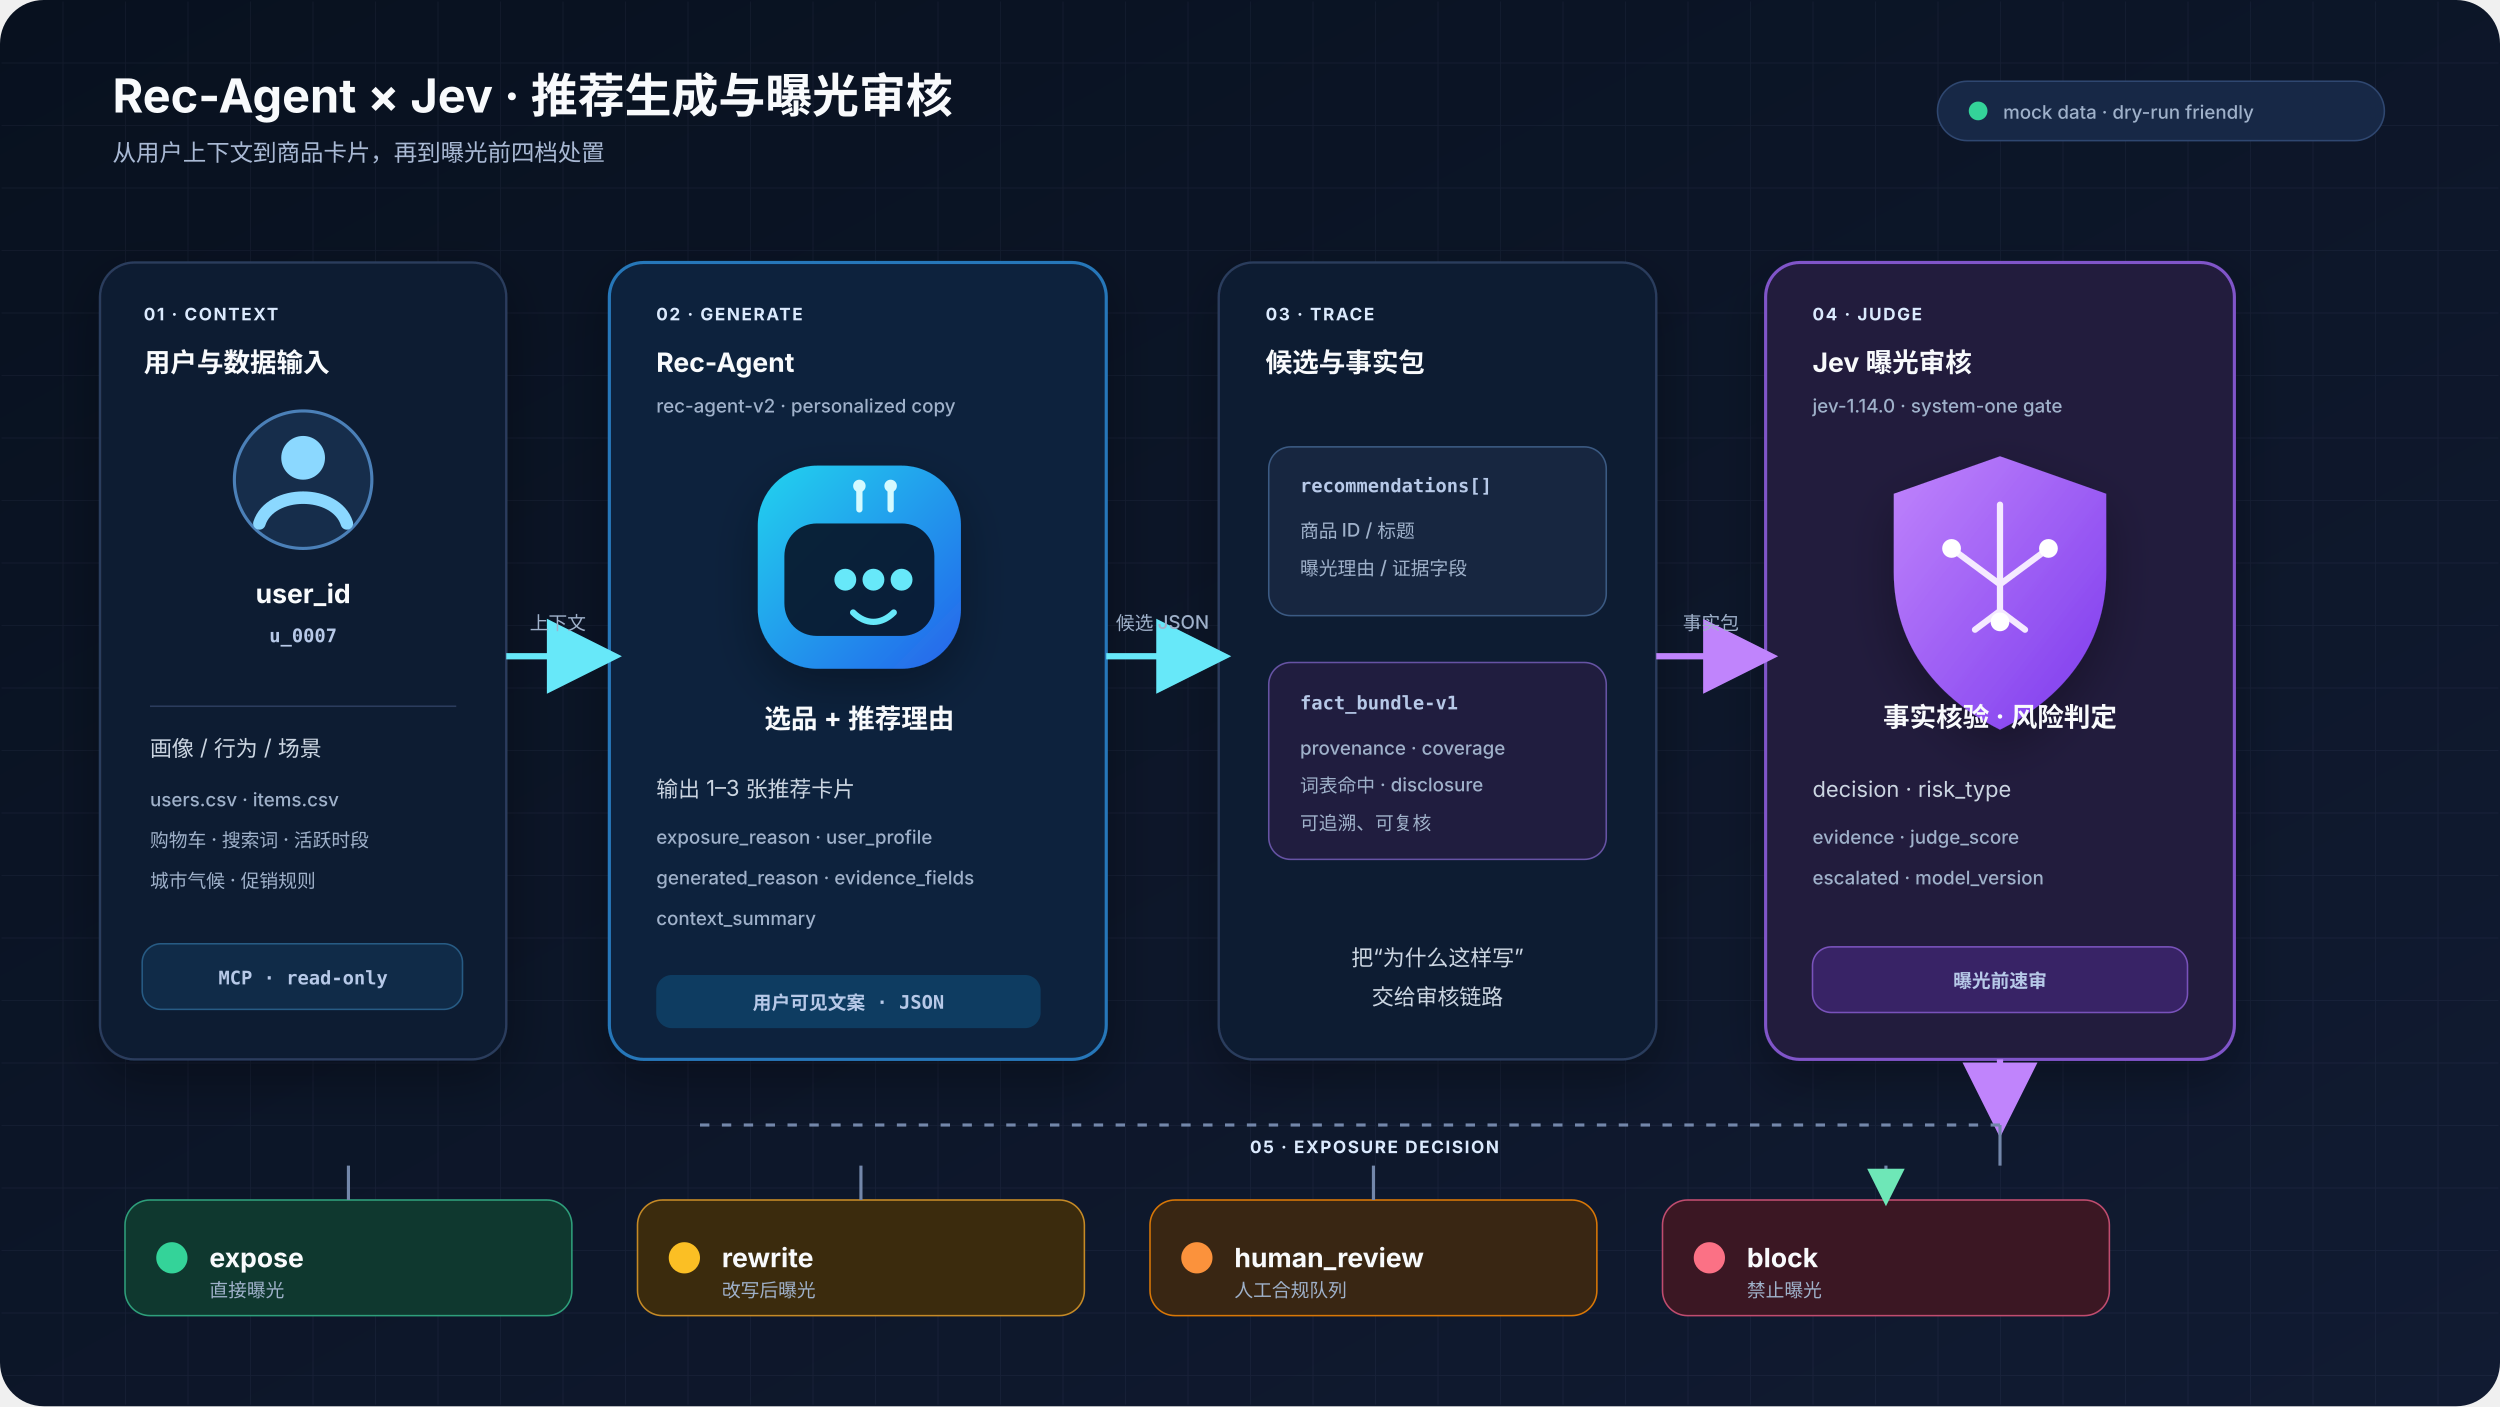
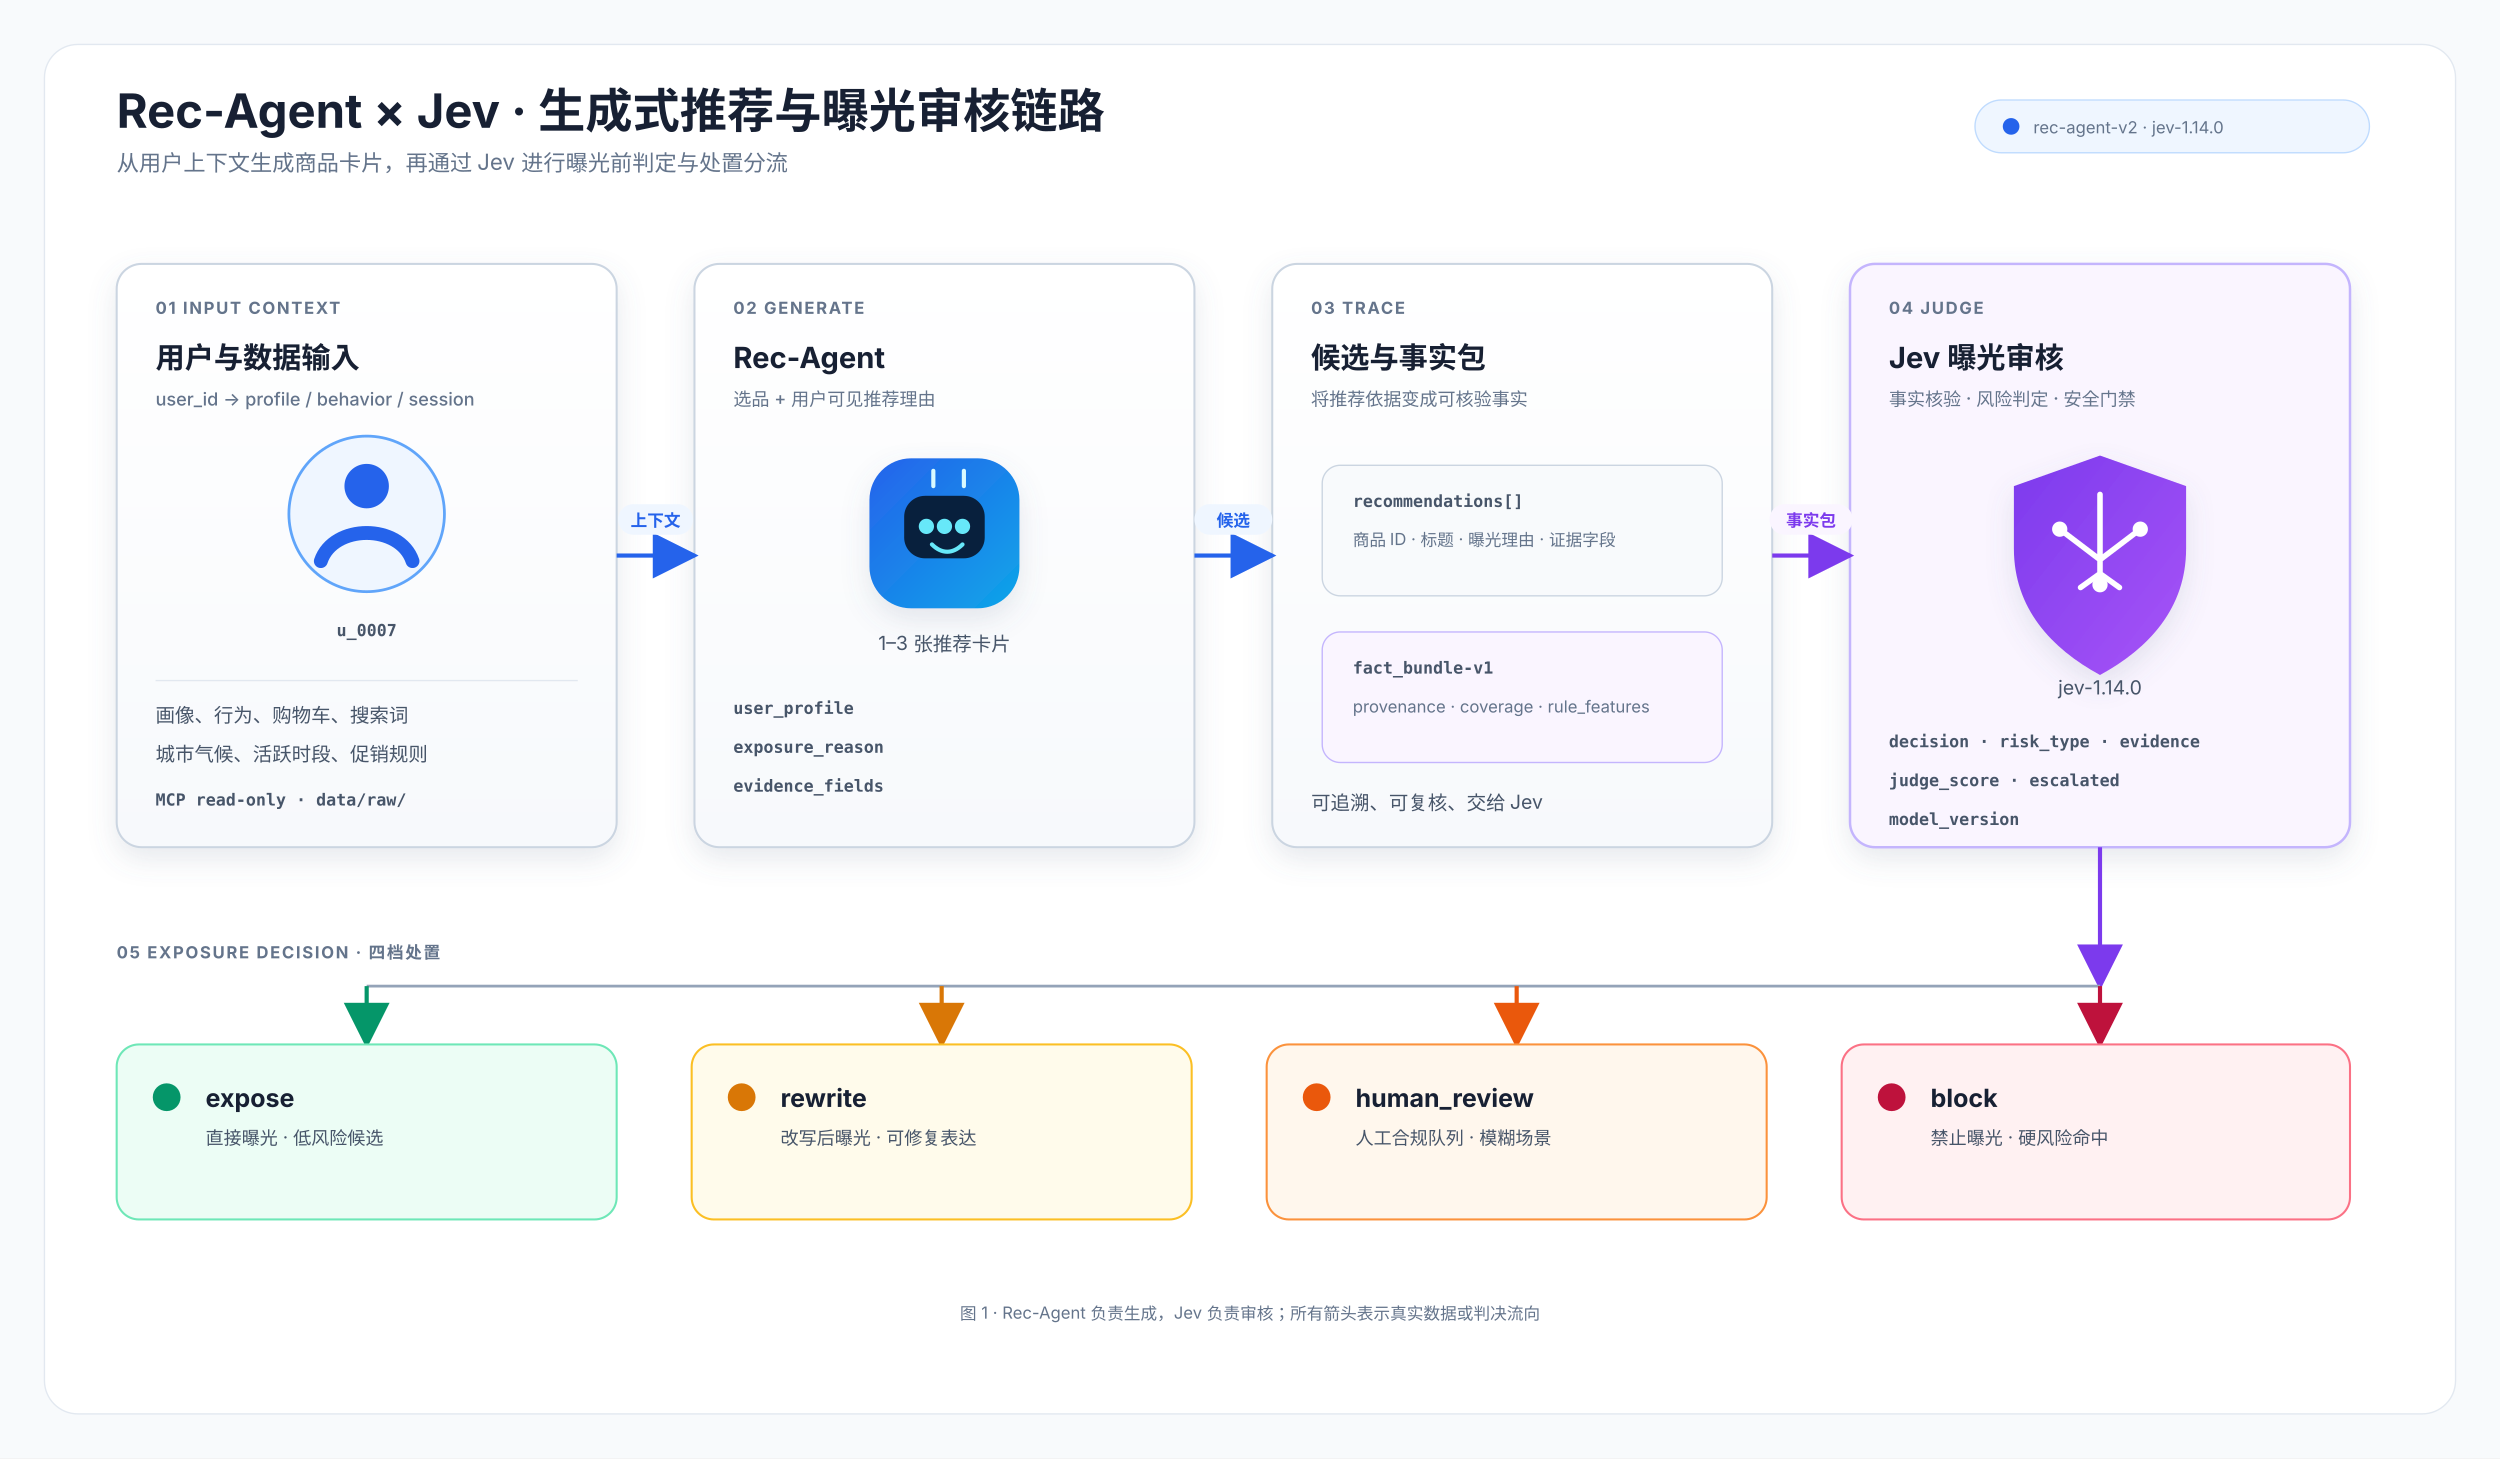
- <svg xmlns="http://www.w3.org/2000/svg" width="1600" height="900" viewBox="0 0 1600 900" role="img" aria-labelledby="title desc">
+ <svg xmlns="http://www.w3.org/2000/svg" width="1800" height="1050" viewBox="0 0 1800 1050" role="img" aria-labelledby="title desc">
  <defs>
-     <linearGradient id="bg" x1="0" y1="0" x2="1" y2="1">
-       <stop offset="0" stop-color="#08111f" />
-       <stop offset="1" stop-color="#111b32" />
+     <linearGradient id="paper" x1="0" y1="0" x2="0" y2="1">
+       <stop offset="0" stop-color="#ffffff" />
+       <stop offset="1" stop-color="#f7f9fc" />
    </linearGradient>
-     <linearGradient id="rec" x1="0" y1="0" x2="1" y2="1">
-       <stop offset="0" stop-color="#22d3ee" />
-       <stop offset="1" stop-color="#2563eb" />
+     <linearGradient id="agentIcon" x1="0" y1="0" x2="1" y2="1">
+       <stop offset="0" stop-color="#2563eb" />
+       <stop offset="1" stop-color="#0ea5e9" />
    </linearGradient>
-     <linearGradient id="jev" x1="0" y1="0" x2="1" y2="1">
-       <stop offset="0" stop-color="#c084fc" />
-       <stop offset="1" stop-color="#7c3aed" />
+     <linearGradient id="jevIcon" x1="0" y1="0" x2="1" y2="1">
+       <stop offset="0" stop-color="#7c3aed" />
+       <stop offset="1" stop-color="#a855f7" />
    </linearGradient>
-     <linearGradient id="green" x1="0" y1="0" x2="1" y2="1">
-       <stop offset="0" stop-color="#34d399" />
-       <stop offset="1" stop-color="#059669" />
-     </linearGradient>
-     <filter id="shadow" x="-30%" y="-30%" width="160%" height="160%">
-       <feDropShadow dx="0" dy="12" stdDeviation="16" flood-color="#000" flood-opacity=".30" />
+     <filter id="shadow" x="-20%" y="-20%" width="140%" height="150%">
+       <feDropShadow dx="0" dy="8" stdDeviation="10" flood-color="#64748b" flood-opacity=".16" />
    </filter>
-     <pattern id="grid" width="40" height="40" patternUnits="userSpaceOnUse">
-       <path d="M40 0H0V40" fill="none" stroke="#9fb5d9" stroke-opacity=".07" />
-     </pattern>
-     <marker id="arrowBlue" markerWidth="12" markerHeight="12" refX="10" refY="6" orient="auto">
-       <path d="M0 0L12 6L0 12Z" fill="#67e8f9" />
+     <marker id="arrowMain" markerWidth="11" markerHeight="11" refX="10" refY="5.5" orient="auto">
+       <path d="M0 0L11 5.5L0 11Z" fill="#2563eb" />
    </marker>
-     <marker id="arrowPurple" markerWidth="12" markerHeight="12" refX="10" refY="6" orient="auto">
-       <path d="M0 0L12 6L0 12Z" fill="#c084fc" />
+     <marker id="arrowJev" markerWidth="11" markerHeight="11" refX="10" refY="5.5" orient="auto">
+       <path d="M0 0L11 5.5L0 11Z" fill="#7c3aed" />
    </marker>
-     <marker id="arrowGreen" markerWidth="12" markerHeight="12" refX="10" refY="6" orient="auto">
-       <path d="M0 0L12 6L0 12Z" fill="#6ee7b7" />
+     <marker id="arrowExpose" markerWidth="11" markerHeight="11" refX="10" refY="5.5" orient="auto">
+       <path d="M0 0L11 5.5L0 11Z" fill="#059669" />
    </marker>
-     <marker id="arrowAmber" markerWidth="12" markerHeight="12" refX="10" refY="6" orient="auto">
-       <path d="M0 0L12 6L0 12Z" fill="#fbbf24" />
+     <marker id="arrowRewrite" markerWidth="11" markerHeight="11" refX="10" refY="5.5" orient="auto">
+       <path d="M0 0L11 5.5L0 11Z" fill="#d97706" />
+     </marker>
+     <marker id="arrowHuman" markerWidth="11" markerHeight="11" refX="10" refY="5.5" orient="auto">
+       <path d="M0 0L11 5.5L0 11Z" fill="#ea580c" />
+     </marker>
+     <marker id="arrowBlock" markerWidth="11" markerHeight="11" refX="10" refY="5.5" orient="auto">
+       <path d="M0 0L11 5.5L0 11Z" fill="#be123c" />
    </marker>
    <style>
-       .title{font:700 30px -apple-system,BlinkMacSystemFont,"Segoe UI",sans-serif;fill:#f8fafc}
-       .subtitle{font:400 15px -apple-system,BlinkMacSystemFont,"Segoe UI",sans-serif;fill:#a9b9d4}
-       .h{font:700 17px -apple-system,BlinkMacSystemFont,"Segoe UI",sans-serif;fill:#f8fafc}
-       .body{font:400 14px -apple-system,BlinkMacSystemFont,"Segoe UI",sans-serif;fill:#cbd5e1}
-       .small{font:500 12px -apple-system,BlinkMacSystemFont,"Segoe UI",sans-serif;fill:#9fb1ca}
-       .tag{font:700 11px -apple-system,BlinkMacSystemFont,"Segoe UI",sans-serif;fill:#dbeafe;letter-spacing:1px}
-       .mono{font:600 12px ui-monospace,SFMono-Regular,Menlo,monospace;fill:#b7c9e8}
-       .card{fill:#101c31;stroke:#2b3c5d;stroke-width:1.5}
+       .title{font:700 34px -apple-system,BlinkMacSystemFont,"Segoe UI",sans-serif;fill:#172033}
+       .subtitle{font:400 16px -apple-system,BlinkMacSystemFont,"Segoe UI",sans-serif;fill:#64748b}
+       .stage{font:700 12px -apple-system,BlinkMacSystemFont,"Segoe UI",sans-serif;letter-spacing:1.2px;fill:#64748b}
+       .cardTitle{font:700 21px -apple-system,BlinkMacSystemFont,"Segoe UI",sans-serif;fill:#172033}
+       .cardSub{font:500 13px -apple-system,BlinkMacSystemFont,"Segoe UI",sans-serif;fill:#64748b}
+       .body{font:400 14px -apple-system,BlinkMacSystemFont,"Segoe UI",sans-serif;fill:#475569}
+       .small{font:400 12px -apple-system,BlinkMacSystemFont,"Segoe UI",sans-serif;fill:#64748b}
+       .mono{font:600 12px ui-monospace,SFMono-Regular,Menlo,monospace;fill:#475569}
+       .node{fill:url(#paper);stroke:#cbd5e1;stroke-width:1.5}
+       .label{font:600 12px -apple-system,BlinkMacSystemFont,"Segoe UI",sans-serif;fill:#2563eb}
+       .outTitle{font:700 18px -apple-system,BlinkMacSystemFont,"Segoe UI",sans-serif;fill:#172033}
+       .outSub{font:400 13px -apple-system,BlinkMacSystemFont,"Segoe UI",sans-serif;fill:#475569}
    </style>
  </defs>
-   <rect width="1600" height="900" rx="28" fill="url(#bg)" />
-   <rect x="1" y="1" width="1598" height="898" rx="28" fill="url(#grid)" />
-   <text x="72" y="72" class="title">Rec-Agent × Jev · 推荐生成与曝光审核</text>
-   <text x="72" y="103" class="subtitle">从用户上下文到商品卡片，再到曝光前四档处置</text>
-   <rect x="1240" y="52" width="286" height="38" rx="19" fill="#172846" stroke="#2f4770" />
-   <circle cx="1266" cy="71" r="6" fill="#34d399" />
-   <text x="1282" y="76" class="small">mock data · dry-run friendly</text>
-   <rect x="64" y="168" width="260" height="510" rx="22" class="card" filter="url(#shadow)" />
-   <text x="92" y="205" class="tag">01 · CONTEXT</text>
-   <text x="92" y="238" class="h">用户与数据输入</text>
-   <circle cx="194" cy="307" r="44" fill="#162d4b" stroke="#4b80b8" stroke-width="2" />
-   <circle cx="194" cy="293" r="14" fill="#8bd8ff" />
-   <path d="M166 335c7-22 49-22 56 0" fill="none" stroke="#8bd8ff" stroke-width="8" stroke-linecap="round" />
-   <text x="194" y="386" text-anchor="middle" class="h">user_id</text>
-   <text x="194" y="411" text-anchor="middle" class="mono">u_0007</text>
-   <line x1="96" y1="452" x2="292" y2="452" stroke="#2b3c5d" />
-   <text x="96" y="484" class="body">画像 / 行为 / 场景</text>
-   <text x="96" y="516" class="small">users.csv · items.csv</text>
-   <text x="96" y="542" class="small">购物车 · 搜索词 · 活跃时段</text>
-   <text x="96" y="568" class="small">城市气候 · 促销规则</text>
-   <rect x="91" y="604" width="205" height="42" rx="12" fill="#102b48" stroke="#275b84" />
-   <text x="194" y="630" text-anchor="middle" class="mono">MCP · read-only</text>
-   <rect x="390" y="168" width="318" height="510" rx="22" fill="#0d223e" stroke="#2677b9" stroke-width="2" filter="url(#shadow)" />
-   <text x="420" y="205" class="tag">02 · GENERATE</text>
-   <text x="420" y="238" class="h">Rec-Agent</text>
-   <text x="420" y="264" class="small">rec-agent-v2 · personalized copy</text>
-   <rect x="485" y="298" width="130" height="130" rx="38" fill="url(#rec)" filter="url(#shadow)" />
-   <path d="M523 335h54c12 0 21 9 21 21v30c0 12-9 21-21 21h-54c-12 0-21-9-21-21v-30c0-12 9-21 21-21Z" fill="#071629" opacity=".92" />
-   <circle cx="541" cy="371" r="7" fill="#67e8f9" />
-   <circle cx="559" cy="371" r="7" fill="#67e8f9" />
-   <circle cx="577" cy="371" r="7" fill="#67e8f9" />
-   <path d="M546 392c8 8 18 8 26 0" fill="none" stroke="#67e8f9" stroke-width="4" stroke-linecap="round" />
-   <path d="M550 326v-12m20 12v-12" stroke="#d5faff" stroke-width="4" stroke-linecap="round" />
-   <circle cx="550" cy="311" r="4" fill="#d5faff" />
-   <circle cx="570" cy="311" r="4" fill="#d5faff" />
-   <text x="550" y="466" text-anchor="middle" class="h">选品 + 推荐理由</text>
-   <text x="420" y="510" class="body">输出 1–3 张推荐卡片</text>
-   <text x="420" y="540" class="small">exposure_reason · user_profile</text>
-   <text x="420" y="566" class="small">generated_reason · evidence_fields</text>
-   <text x="420" y="592" class="small">context_summary</text>
-   <rect x="420" y="624" width="246" height="34" rx="10" fill="#0e3c61" />
-   <text x="543" y="646" text-anchor="middle" class="mono">用户可见文案 · JSON</text>
-   <rect x="780" y="168" width="280" height="510" rx="22" class="card" filter="url(#shadow)" />
-   <text x="810" y="205" class="tag">03 · TRACE</text>
-   <text x="810" y="238" class="h">候选与事实包</text>
-   <rect x="812" y="286" width="216" height="108" rx="14" fill="#172640" stroke="#3b5a83" />
-   <text x="832" y="315" class="mono">recommendations[]</text>
-   <text x="832" y="344" class="small">商品 ID / 标题</text>
-   <text x="832" y="368" class="small">曝光理由 / 证据字段</text>
-   <rect x="812" y="424" width="216" height="126" rx="14" fill="#201d3f" stroke="#6653a4" />
-   <text x="832" y="454" class="mono">fact_bundle-v1</text>
-   <text x="832" y="483" class="small">provenance · coverage</text>
-   <text x="832" y="507" class="small">词表命中 · disclosure</text>
-   <text x="832" y="531" class="small">可追溯、可复核</text>
-   <text x="920" y="618" text-anchor="middle" class="body">把“为什么这样写”</text>
-   <text x="920" y="643" text-anchor="middle" class="body">交给审核链路</text>
-   <rect x="1130" y="168" width="300" height="510" rx="22" fill="#211a3d" stroke="#8054c9" stroke-width="2" filter="url(#shadow)" />
-   <text x="1160" y="205" class="tag">04 · JUDGE</text>
-   <text x="1160" y="238" class="h">Jev 曝光审核</text>
-   <text x="1160" y="264" class="small">jev-1.14.0 · system-one gate</text>
-   <path d="M1280 292l68 24v50c0 49-30 82-68 101-38-19-68-52-68-101v-50l68-24Z" fill="url(#jev)" filter="url(#shadow)" />
-   <path d="M1280 323v75m-31-47 31 23 31-23m-47 52 16-12 16 12" fill="none" stroke="#f5eaff" stroke-width="4" stroke-linecap="round" stroke-linejoin="round" />
-   <circle cx="1249" cy="351" r="6" fill="#fff" />
-   <circle cx="1311" cy="351" r="6" fill="#fff" />
-   <circle cx="1280" cy="398" r="6" fill="#fff" />
-   <text x="1280" y="465" text-anchor="middle" class="h">事实核验 · 风险判定</text>
-   <text x="1160" y="510" class="body">decision · risk_type</text>
-   <text x="1160" y="540" class="small">evidence · judge_score</text>
-   <text x="1160" y="566" class="small">escalated · model_version</text>
-   <rect x="1160" y="606" width="240" height="42" rx="12" fill="#382366" stroke="#7952bb" />
-   <text x="1280" y="632" text-anchor="middle" class="mono">曝光前速审</text>
-   <path d="M324 420H390" fill="none" stroke="#67e8f9" stroke-width="4" marker-end="url(#arrowBlue)" />
-   <text x="357" y="403" text-anchor="middle" class="small">上下文</text>
-   <path d="M708 420H780" fill="none" stroke="#67e8f9" stroke-width="4" marker-end="url(#arrowBlue)" />
-   <text x="744" y="403" text-anchor="middle" class="small">候选 JSON</text>
-   <path d="M1060 420H1130" fill="none" stroke="#c084fc" stroke-width="4" marker-end="url(#arrowPurple)" />
-   <text x="1095" y="403" text-anchor="middle" class="small">事实包</text>
-   <text x="800" y="738" class="tag">05 · EXPOSURE DECISION</text>
-   <path d="M1280 678V720" fill="none" stroke="#c084fc" stroke-width="4" marker-end="url(#arrowPurple)" />
-   <path d="M1280 720H444" fill="none" stroke="#7387aa" stroke-width="2" stroke-dasharray="6 8" />
-   <rect x="80" y="768" width="286" height="74" rx="16" fill="#0f382f" stroke="#2e9f7b" />
-   <circle cx="110" cy="805" r="10" fill="#34d399" />
-   <text x="134" y="811" class="h">expose</text>
-   <text x="134" y="830" class="small">直接曝光</text>
-   <rect x="408" y="768" width="286" height="74" rx="16" fill="#3b2b0d" stroke="#c58a26" />
-   <circle cx="438" cy="805" r="10" fill="#fbbf24" />
-   <text x="462" y="811" class="h">rewrite</text>
-   <text x="462" y="830" class="small">改写后曝光</text>
-   <rect x="736" y="768" width="286" height="74" rx="16" fill="#392613" stroke="#d97706" />
-   <circle cx="766" cy="805" r="10" fill="#fb923c" />
-   <text x="790" y="811" class="h">human_review</text>
-   <text x="790" y="830" class="small">人工合规队列</text>
-   <rect x="1064" y="768" width="286" height="74" rx="16" fill="#3b1723" stroke="#c04c6f" />
-   <circle cx="1094" cy="805" r="10" fill="#fb7185" />
-   <text x="1118" y="811" class="h">block</text>
-   <text x="1118" y="830" class="small">禁止曝光</text>
-   <path d="M1280 720V746M223 746V768M551 746V768M879 746V768M1207 746V768" fill="none" stroke="#7387aa" stroke-width="2" marker-end="url(#arrowGreen)" />
+   <rect width="1800" height="1050" fill="#f8fafc" />
+   <rect x="32" y="32" width="1736" height="986" rx="24" fill="#ffffff" stroke="#e2e8f0" />
+   <text x="84" y="92" class="title">Rec-Agent × Jev · 生成式推荐与曝光审核链路</text>
+   <text x="84" y="123" class="subtitle">从用户上下文生成商品卡片，再通过 Jev 进行曝光前判定与处置分流</text>
+   <rect x="1422" y="72" width="284" height="38" rx="19" fill="#eff6ff" stroke="#bfdbfe" />
+   <circle cx="1448" cy="91" r="6" fill="#2563eb" />
+   <text x="1464" y="96" class="small">rec-agent-v2 · jev-1.14.0</text>
+   <rect x="84" y="190" width="360" height="420" rx="18" class="node" filter="url(#shadow)" />
+   <text x="112" y="226" class="stage">01  INPUT CONTEXT</text>
+   <text x="112" y="265" class="cardTitle">用户与数据输入</text>
+   <text x="112" y="292" class="cardSub">user_id → profile / behavior / session</text>
+   <circle cx="264" cy="370" r="56" fill="#eff6ff" stroke="#60a5fa" stroke-width="2" />
+   <circle cx="264" cy="350" r="16" fill="#2563eb" />
+   <path d="M231 404c9-27 57-27 66 0" fill="none" stroke="#2563eb" stroke-width="10" stroke-linecap="round" />
+   <text x="264" y="458" text-anchor="middle" class="mono">u_0007</text>
+   <line x1="112" y1="490" x2="416" y2="490" stroke="#e2e8f0" />
+   <text x="112" y="520" class="body">画像、行为、购物车、搜索词</text>
+   <text x="112" y="548" class="body">城市气候、活跃时段、促销规则</text>
+   <text x="112" y="580" class="mono">MCP read-only · data/raw/</text>
+   <rect x="500" y="190" width="360" height="420" rx="18" class="node" filter="url(#shadow)" />
+   <text x="528" y="226" class="stage">02  GENERATE</text>
+   <text x="528" y="265" class="cardTitle">Rec-Agent</text>
+   <text x="528" y="292" class="cardSub">选品 + 用户可见推荐理由</text>
+   <rect x="626" y="330" width="108" height="108" rx="30" fill="url(#agentIcon)" filter="url(#shadow)" />
+   <rect x="651" y="357" width="58" height="45" rx="15" fill="#08203d" />
+   <circle cx="667" cy="379" r="5.5" fill="#67e8f9" />
+   <circle cx="680" cy="379" r="5.5" fill="#67e8f9" />
+   <circle cx="693" cy="379" r="5.5" fill="#67e8f9" />
+   <path d="M671 392c7 7 15 7 22 0" fill="none" stroke="#67e8f9" stroke-width="3" stroke-linecap="round" />
+   <path d="M672 350v-11m22 11v-11" stroke="#d9faff" stroke-width="3" stroke-linecap="round" />
+   <text x="680" y="468" text-anchor="middle" class="body">1–3 张推荐卡片</text>
+   <text x="528" y="514" class="mono">user_profile</text>
+   <text x="528" y="542" class="mono">exposure_reason</text>
+   <text x="528" y="570" class="mono">evidence_fields</text>
+   <rect x="916" y="190" width="360" height="420" rx="18" class="node" filter="url(#shadow)" />
+   <text x="944" y="226" class="stage">03  TRACE</text>
+   <text x="944" y="265" class="cardTitle">候选与事实包</text>
+   <text x="944" y="292" class="cardSub">将推荐依据变成可核验事实</text>
+   <rect x="952" y="335" width="288" height="94" rx="13" fill="#f8fafc" stroke="#cbd5e1" />
+   <text x="974" y="365" class="mono">recommendations[]</text>
+   <text x="974" y="393" class="small">商品 ID · 标题 · 曝光理由 · 证据字段</text>
+   <rect x="952" y="455" width="288" height="94" rx="13" fill="#faf5ff" stroke="#c4b5fd" />
+   <text x="974" y="485" class="mono">fact_bundle-v1</text>
+   <text x="974" y="513" class="small">provenance · coverage · rule_features</text>
+   <text x="944" y="583" class="body">可追溯、可复核、交给 Jev</text>
+   <rect x="1332" y="190" width="360" height="420" rx="18" fill="#faf5ff" stroke="#c4b5fd" stroke-width="1.8" filter="url(#shadow)" />
+   <text x="1360" y="226" class="stage">04  JUDGE</text>
+   <text x="1360" y="265" class="cardTitle">Jev 曝光审核</text>
+   <text x="1360" y="292" class="cardSub">事实核验 · 风险判定 · 安全门禁</text>
+   <path d="M1512 328l62 22v45c0 43-27 72-62 91-35-19-62-48-62-91v-45l62-22Z" fill="url(#jevIcon)" filter="url(#shadow)" />
+   <path d="M1512 356v65m-29-40 29 22 29-22m-43 42 14-10 14 10" fill="none" stroke="#fff" stroke-width="4" stroke-linecap="round" stroke-linejoin="round" />
+   <circle cx="1483" cy="381" r="5.5" fill="#fff" />
+   <circle cx="1541" cy="381" r="5.5" fill="#fff" />
+   <circle cx="1512" cy="421" r="5.5" fill="#fff" />
+   <text x="1512" y="500" text-anchor="middle" class="body">jev-1.14.0</text>
+   <text x="1360" y="538" class="mono">decision · risk_type · evidence</text>
+   <text x="1360" y="566" class="mono">judge_score · escalated</text>
+   <text x="1360" y="594" class="mono">model_version</text>
+   <path d="M444 400H500" fill="none" stroke="#2563eb" stroke-width="3" marker-end="url(#arrowMain)" />
+   <rect x="445" y="363" width="54" height="22" rx="11" fill="#eff6ff" />
+   <text x="472" y="379" text-anchor="middle" class="label">上下文</text>
+   <path d="M860 400H916" fill="none" stroke="#2563eb" stroke-width="3" marker-end="url(#arrowMain)" />
+   <rect x="860" y="363" width="56" height="22" rx="11" fill="#eff6ff" />
+   <text x="888" y="379" text-anchor="middle" class="label">候选</text>
+   <path d="M1276 400H1332" fill="none" stroke="#7c3aed" stroke-width="3" marker-end="url(#arrowJev)" />
+   <rect x="1274" y="363" width="60" height="22" rx="11" fill="#faf5ff" />
+   <text x="1304" y="379" text-anchor="middle" style="font:600 12px -apple-system,BlinkMacSystemFont,'Segoe UI',sans-serif;fill:#7c3aed">事实包</text>
+   <text x="84" y="690" class="stage">05  EXPOSURE DECISION · 四档处置</text>
+   <path d="M1512 610V710" fill="none" stroke="#7c3aed" stroke-width="3" marker-end="url(#arrowJev)" />
+   <path d="M264 710H1512" fill="none" stroke="#94a3b8" stroke-width="2" />
+   <path d="M264 710V752" fill="none" stroke="#059669" stroke-width="3" marker-end="url(#arrowExpose)" />
+   <path d="M678 710V752" fill="none" stroke="#d97706" stroke-width="3" marker-end="url(#arrowRewrite)" />
+   <path d="M1092 710V752" fill="none" stroke="#ea580c" stroke-width="3" marker-end="url(#arrowHuman)" />
+   <path d="M1512 710V752" fill="none" stroke="#be123c" stroke-width="3" marker-end="url(#arrowBlock)" />
+   <rect x="84" y="752" width="360" height="126" rx="16" fill="#ecfdf5" stroke="#6ee7b7" stroke-width="1.5" />
+   <circle cx="120" cy="790" r="10" fill="#059669" />
+   <text x="148" y="797" class="outTitle">expose</text>
+   <text x="148" y="824" class="outSub">直接曝光 · 低风险候选</text>
+   <rect x="498" y="752" width="360" height="126" rx="16" fill="#fffbeb" stroke="#fbbf24" stroke-width="1.5" />
+   <circle cx="534" cy="790" r="10" fill="#d97706" />
+   <text x="562" y="797" class="outTitle">rewrite</text>
+   <text x="562" y="824" class="outSub">改写后曝光 · 可修复表达</text>
+   <rect x="912" y="752" width="360" height="126" rx="16" fill="#fff7ed" stroke="#fb923c" stroke-width="1.5" />
+   <circle cx="948" cy="790" r="10" fill="#ea580c" />
+   <text x="976" y="797" class="outTitle">human_review</text>
+   <text x="976" y="824" class="outSub">人工合规队列 · 模糊场景</text>
+   <rect x="1326" y="752" width="366" height="126" rx="16" fill="#fff1f2" stroke="#fb7185" stroke-width="1.5" />
+   <circle cx="1362" cy="790" r="10" fill="#be123c" />
+   <text x="1390" y="797" class="outTitle">block</text>
+   <text x="1390" y="824" class="outSub">禁止曝光 · 硬风险命中</text>
+   <text x="900" y="950" text-anchor="middle" class="small">图 1 · Rec-Agent 负责生成，Jev 负责审核；所有箭头表示真实数据或判决流向</text>
</svg>
